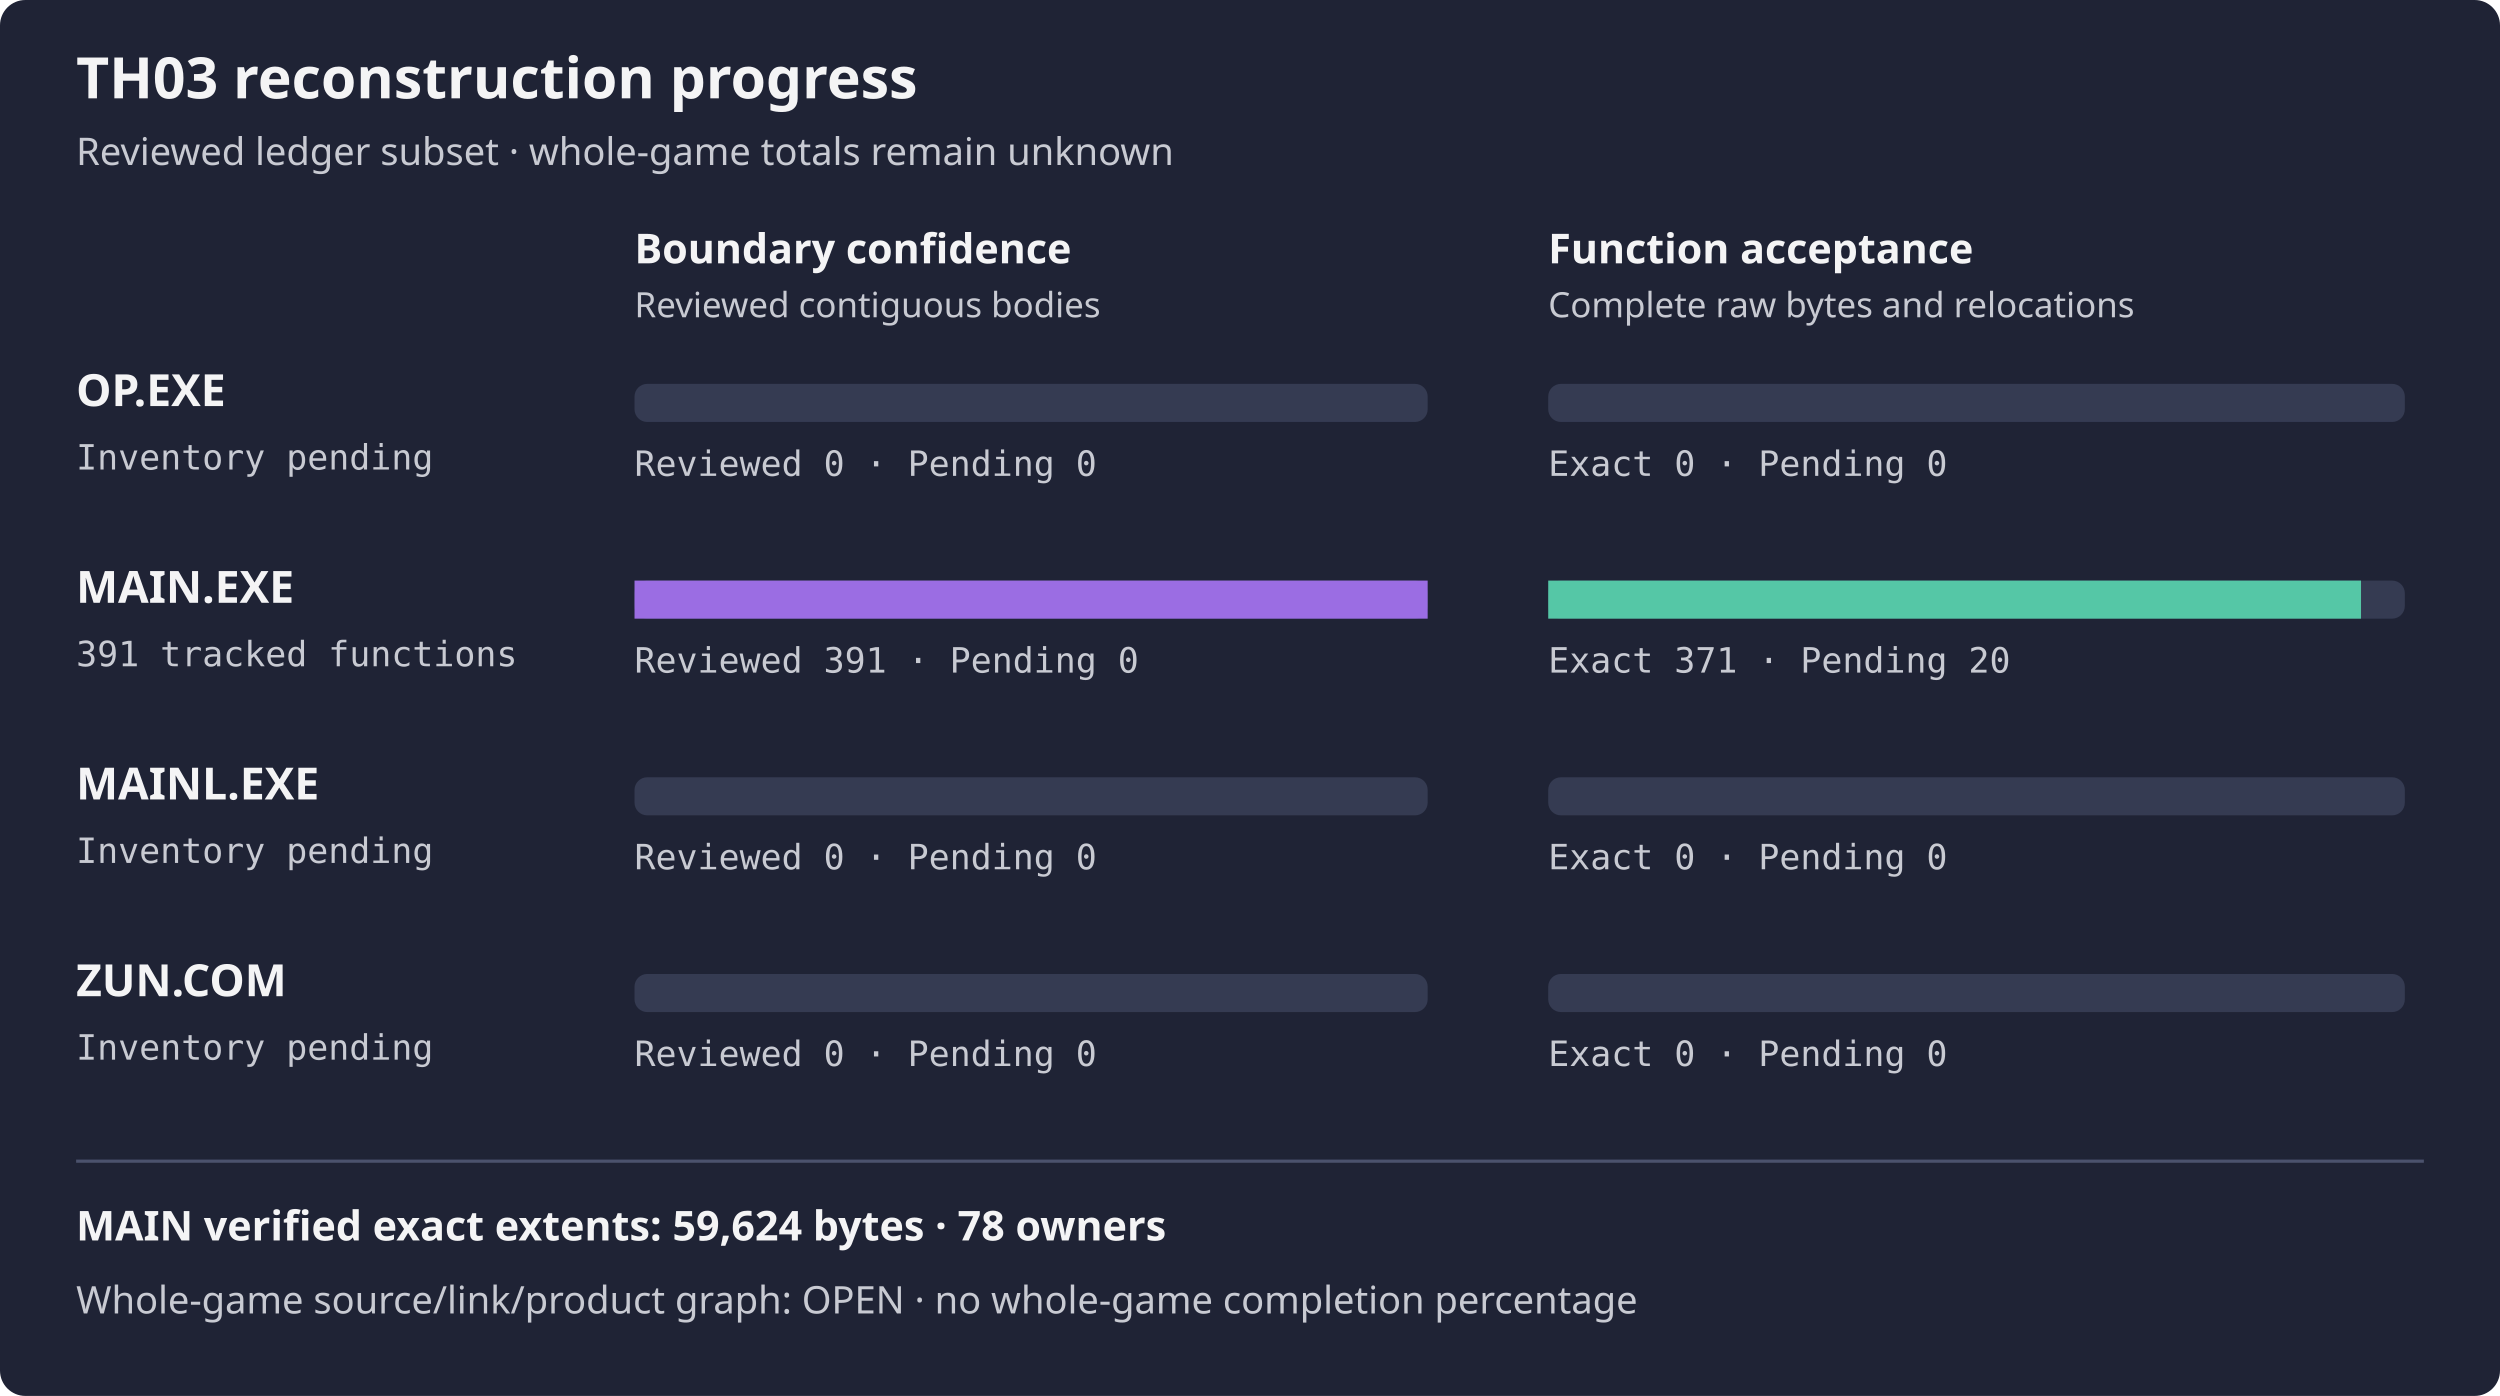
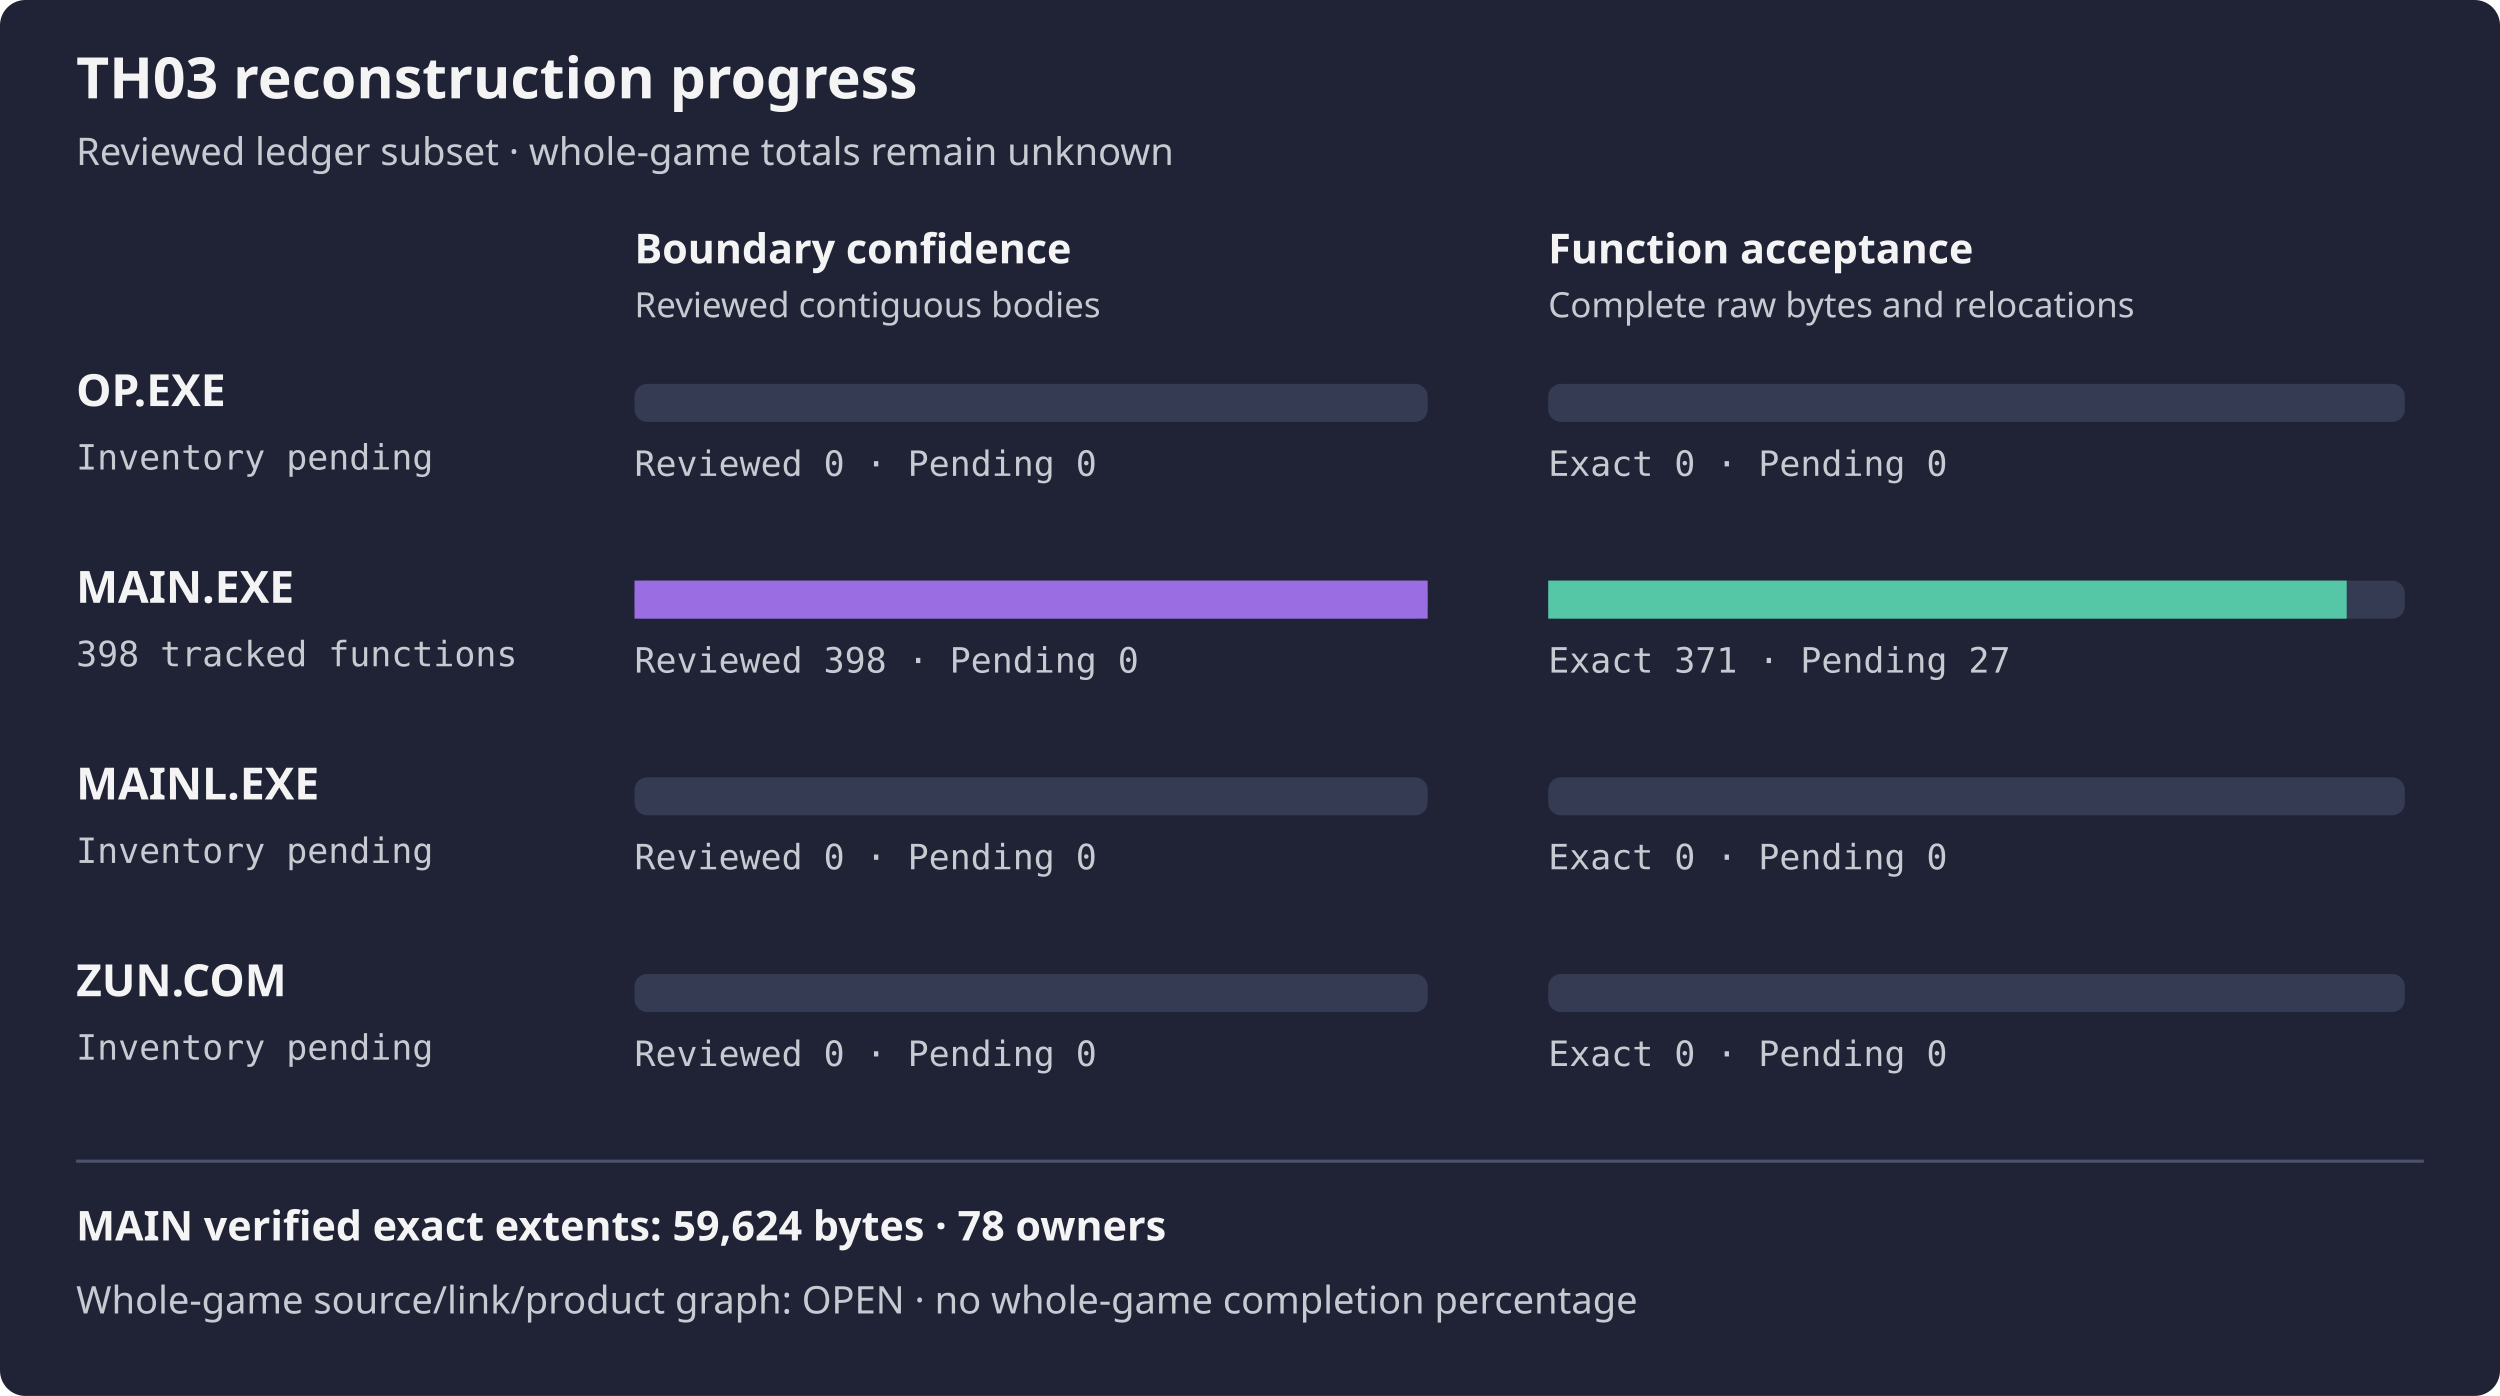
<svg xmlns="http://www.w3.org/2000/svg" width="788" height="440" viewBox="0 0 788 440" role="img" aria-label="TH03 reviewed subset reconstruction progress">
  <rect width="788" height="440" rx="8" fill="#1f2335" />
  <text x="24" y="31" fill="#f4f4f5" font-family="sans-serif" font-size="18" font-weight="600">TH03 reconstruction progress</text>
  <text x="24" y="52" fill="#c8cad2" font-family="sans-serif" font-size="12">Reviewed ledger subset · whole-game totals remain unknown</text>
  <text x="200" y="83" fill="#f4f4f5" font-family="sans-serif" font-size="13" font-weight="600">Boundary confidence</text>
  <text x="488" y="83" fill="#f4f4f5" font-family="sans-serif" font-size="13" font-weight="600">Function acceptance</text>
  <text x="200" y="100" fill="#c8cad2" font-family="sans-serif" font-size="11">Reviewed contiguous bodies</text>
  <text x="488" y="100" fill="#c8cad2" font-family="sans-serif" font-size="11">Complete raw bytes and relocations</text>
  <text x="24" y="128" fill="#f4f4f5" font-family="sans-serif" font-size="14" font-weight="600">OP.EXE</text>
  <text x="24" y="148" fill="#c8cad2" font-family="monospace" font-size="11">Inventory pending</text>
  <rect x="200" y="121" width="250" height="12" rx="4" fill="#353b52" />
  <rect x="488" y="121" width="270" height="12" rx="4" fill="#353b52" />
  <rect x="200" y="121" width="0.00" height="12" fill="#9b6de3" />
  <rect x="488" y="121" width="0.00" height="12" fill="#55c7a6" />
  <text x="200" y="150" fill="#c8cad2" font-family="monospace" font-size="11">Reviewed 0 · Pending 0</text>
  <text x="488" y="150" fill="#c8cad2" font-family="monospace" font-size="11">Exact 0 · Pending 0</text>
  <text x="24" y="190" fill="#f4f4f5" font-family="sans-serif" font-size="14" font-weight="600">MAIN.EXE</text>
-   <text x="24" y="210" fill="#c8cad2" font-family="monospace" font-size="11">391 tracked functions</text>
+   <text x="24" y="210" fill="#c8cad2" font-family="monospace" font-size="11">398 tracked functions</text>
  <rect x="200" y="183" width="250" height="12" rx="4" fill="#353b52" />
  <rect x="488" y="183" width="270" height="12" rx="4" fill="#353b52" />
  <rect x="200" y="183" width="250.00" height="12" fill="#9b6de3" />
-   <rect x="488" y="183" width="256.19" height="12" fill="#55c7a6" />
-   <text x="200" y="212" fill="#c8cad2" font-family="monospace" font-size="11">Reviewed 391 · Pending 0</text>
-   <text x="488" y="212" fill="#c8cad2" font-family="monospace" font-size="11">Exact 371 · Pending 20</text>
+   <rect x="488" y="183" width="251.68" height="12" fill="#55c7a6" />
+   <text x="200" y="212" fill="#c8cad2" font-family="monospace" font-size="11">Reviewed 398 · Pending 0</text>
+   <text x="488" y="212" fill="#c8cad2" font-family="monospace" font-size="11">Exact 371 · Pending 27</text>
  <text x="24" y="252" fill="#f4f4f5" font-family="sans-serif" font-size="14" font-weight="600">MAINL.EXE</text>
  <text x="24" y="272" fill="#c8cad2" font-family="monospace" font-size="11">Inventory pending</text>
  <rect x="200" y="245" width="250" height="12" rx="4" fill="#353b52" />
  <rect x="488" y="245" width="270" height="12" rx="4" fill="#353b52" />
  <rect x="200" y="245" width="0.00" height="12" fill="#9b6de3" />
  <rect x="488" y="245" width="0.00" height="12" fill="#55c7a6" />
  <text x="200" y="274" fill="#c8cad2" font-family="monospace" font-size="11">Reviewed 0 · Pending 0</text>
  <text x="488" y="274" fill="#c8cad2" font-family="monospace" font-size="11">Exact 0 · Pending 0</text>
  <text x="24" y="314" fill="#f4f4f5" font-family="sans-serif" font-size="14" font-weight="600">ZUN.COM</text>
  <text x="24" y="334" fill="#c8cad2" font-family="monospace" font-size="11">Inventory pending</text>
  <rect x="200" y="307" width="250" height="12" rx="4" fill="#353b52" />
  <rect x="488" y="307" width="270" height="12" rx="4" fill="#353b52" />
  <rect x="200" y="307" width="0.00" height="12" fill="#9b6de3" />
  <rect x="488" y="307" width="0.00" height="12" fill="#55c7a6" />
  <text x="200" y="336" fill="#c8cad2" font-family="monospace" font-size="11">Reviewed 0 · Pending 0</text>
  <text x="488" y="336" fill="#c8cad2" font-family="monospace" font-size="11">Exact 0 · Pending 0</text>
  <path d="M24 366 H764" stroke="#4b526d" />
  <text x="24" y="391" fill="#f4f4f5" font-family="sans-serif" font-size="13" font-weight="600">MAIN verified exact extents: 59,624 bytes · 78 owners</text>
  <text x="24" y="414" fill="#c8cad2" font-family="sans-serif" font-size="12">Whole-game source/link/product graph: OPEN · no whole-game completion percentage</text>
</svg>
